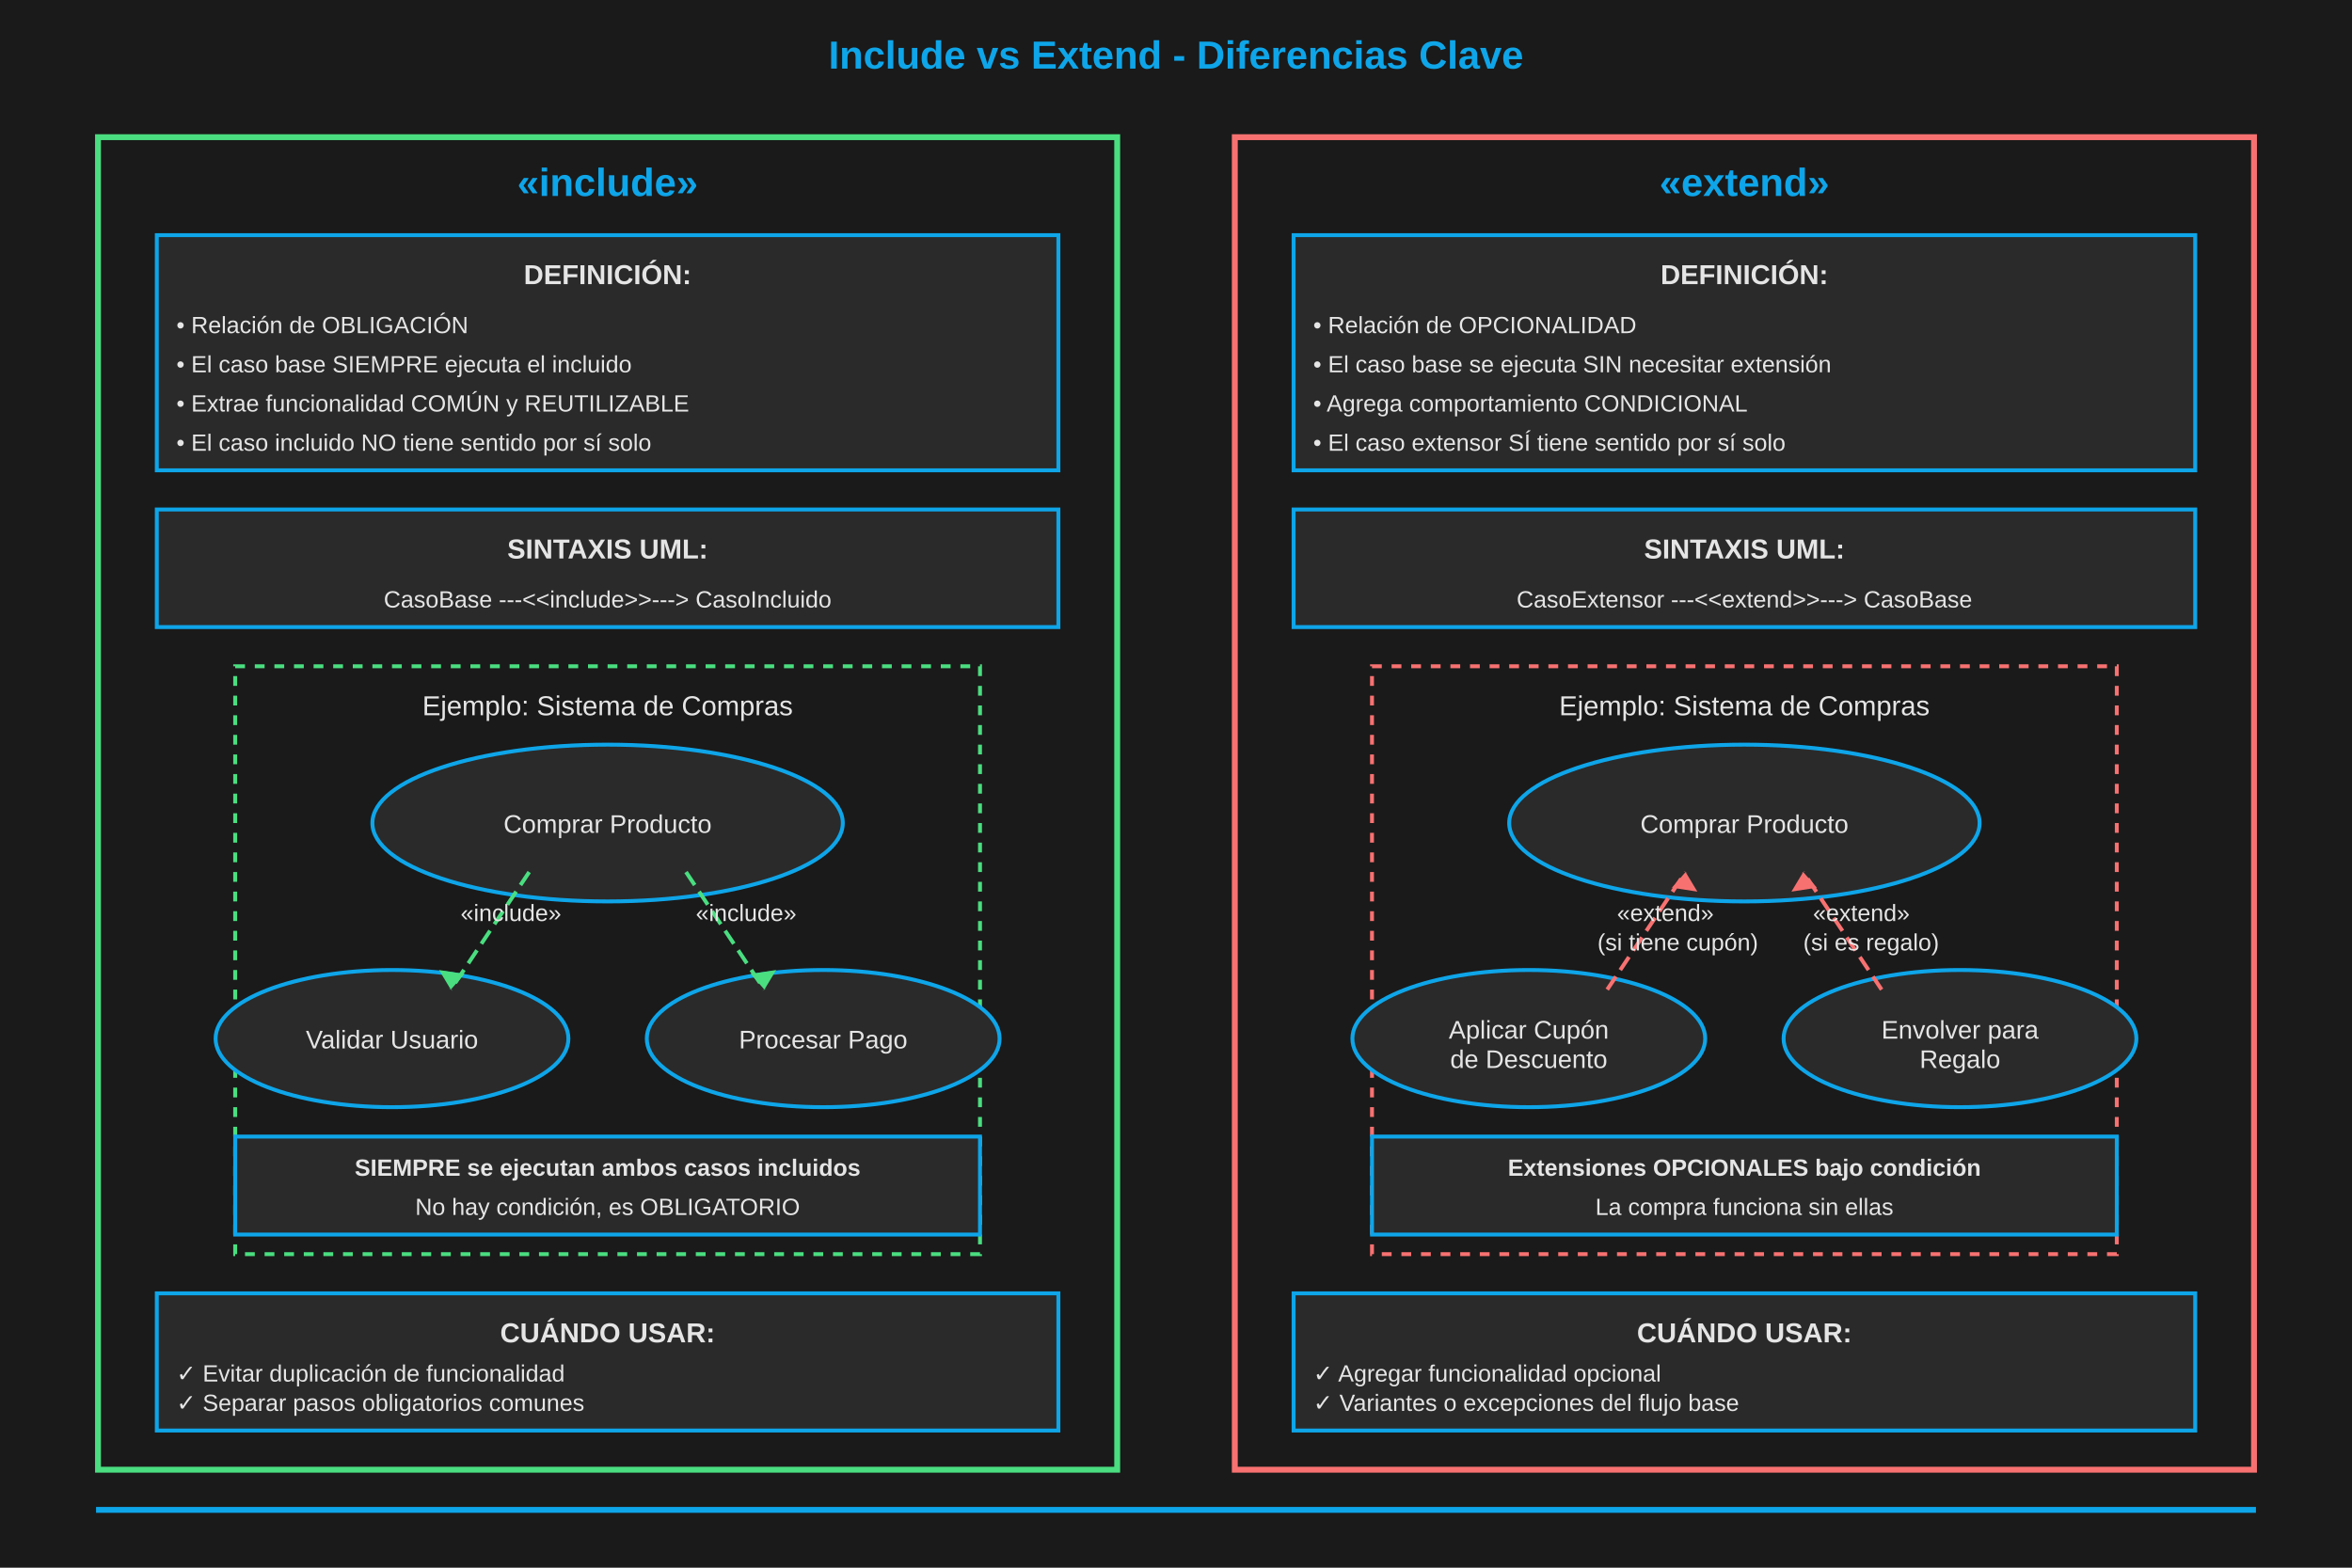
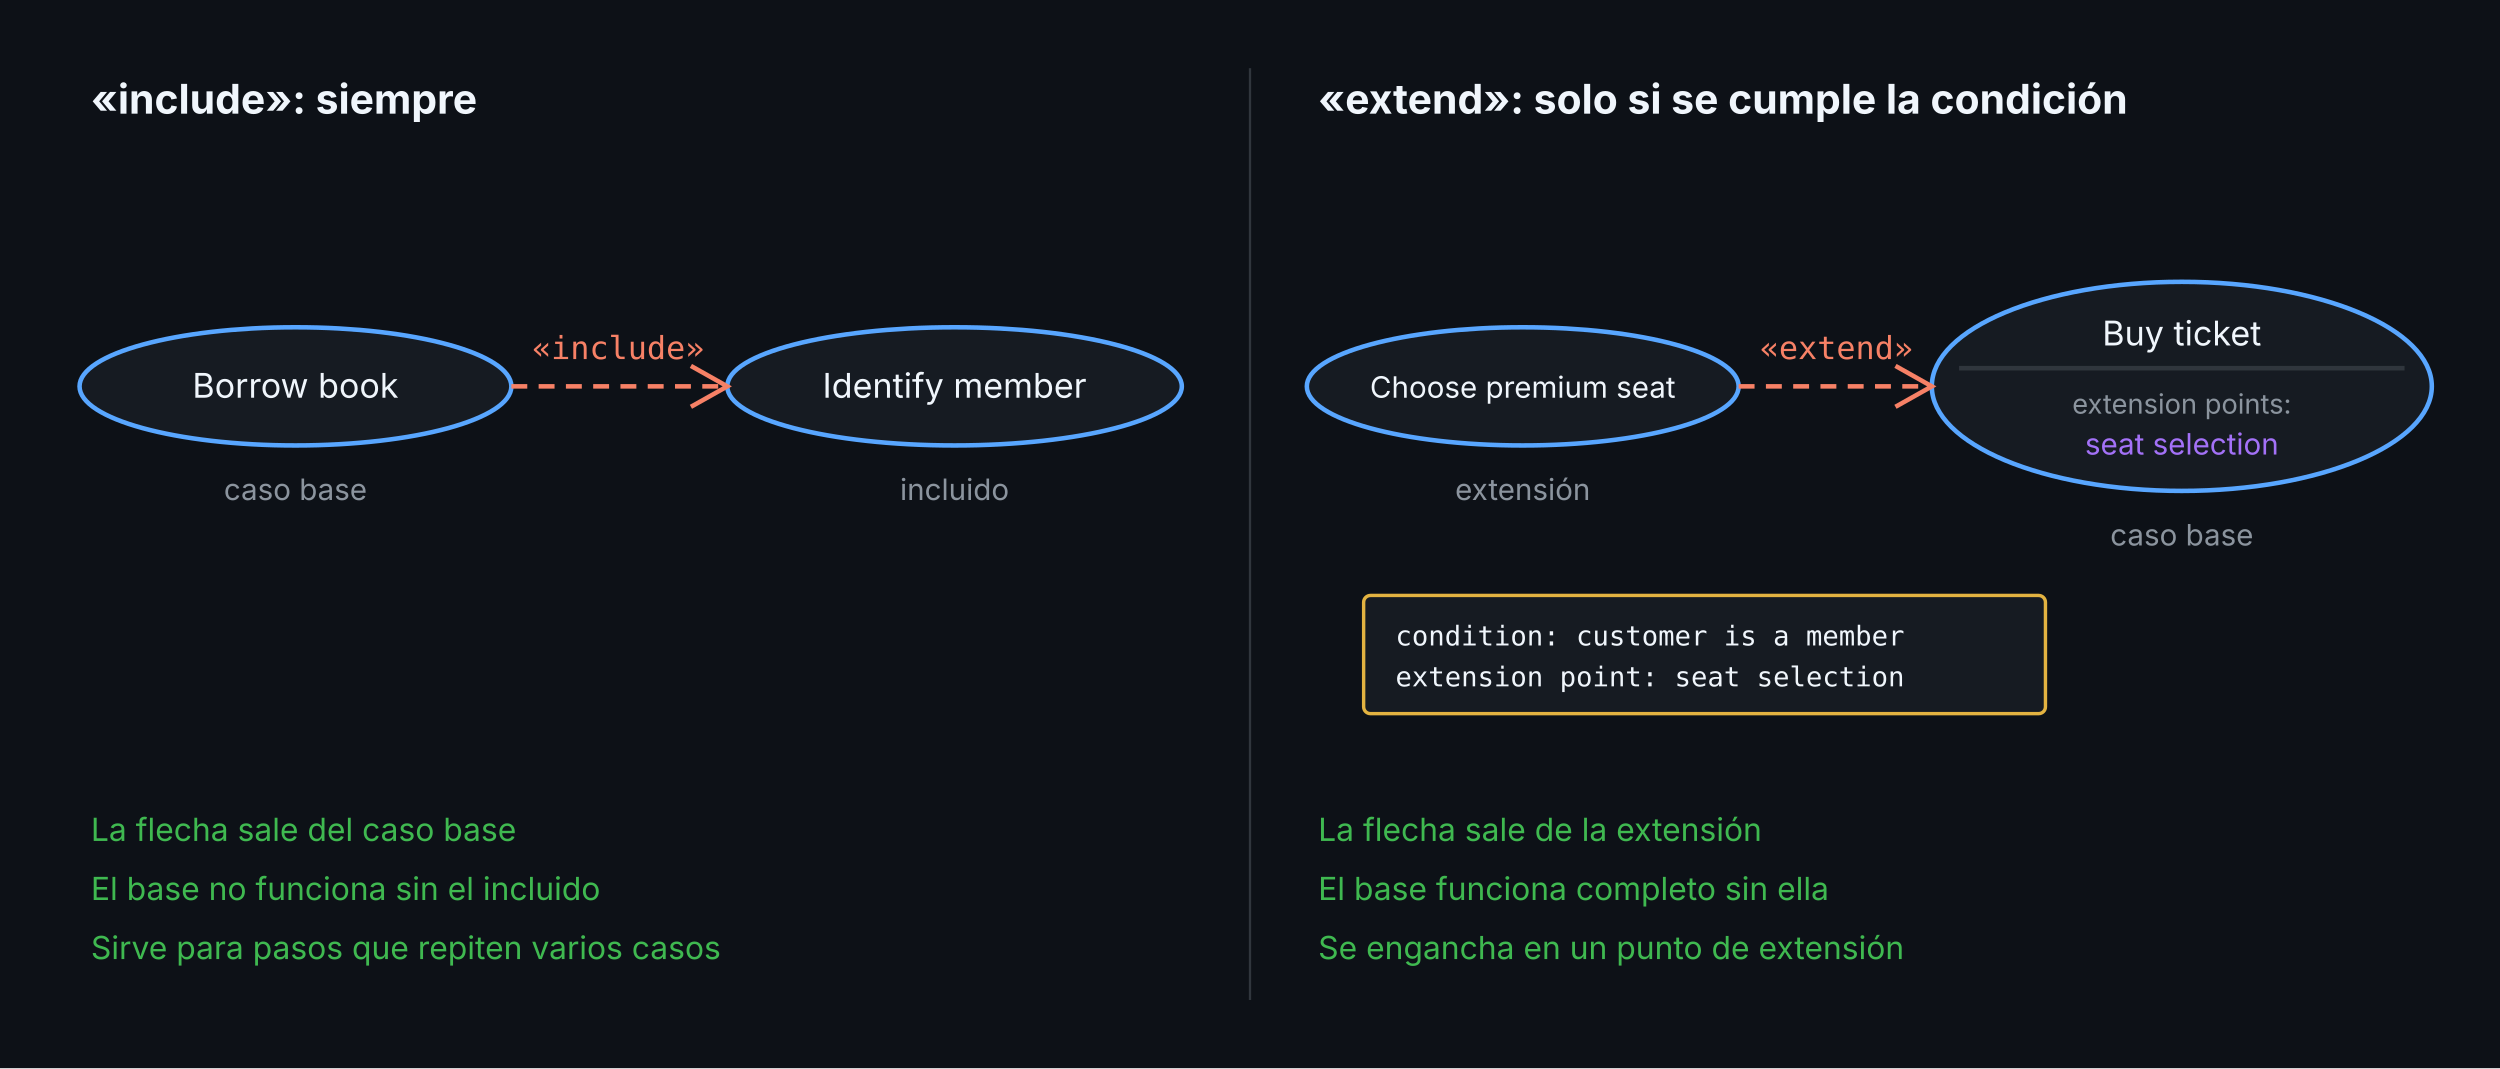
- <svg xmlns="http://www.w3.org/2000/svg" viewBox="0 0 1200 800">
-   <defs>
-     <style>
-       .bg { fill: #1a1a1a; }
-       .box { fill: #2a2a2a; stroke: #0ea5e9; stroke-width: 2; }
-       .arrow-include { stroke: #4ade80; stroke-width: 2; fill: none; stroke-dasharray: 8,4; }
-       .arrow-extend { stroke: #f87171; stroke-width: 2; fill: none; stroke-dasharray: 8,4; }
-       .text { fill: #e5e5e5; font-family: Arial, Helvetica, sans-serif; font-size: 14px; }
-       .text-small { fill: #e5e5e5; font-family: Arial, Helvetica, sans-serif; font-size: 12px; }
-       .text-title { fill: #0ea5e9; font-family: Arial, Helvetica, sans-serif; font-size: 20px; font-weight: bold; }
-       .text-use-case { fill: #e5e5e5; font-family: Arial, Helvetica, sans-serif; font-size: 13px; }
-     </style>
-   </defs>
-   <rect class="bg" width="1200" height="800" />
-   <text x="600" y="35" class="text-title" text-anchor="middle">Include vs Extend - Diferencias Clave</text>
-   <rect fill="none" stroke="#4ade80" stroke-width="3" x="50" y="70" width="520" height="680" />
-   <text x="310" y="100" class="text-title" text-anchor="middle" fill="#4ade80">«include»</text>
-   <rect class="box" x="80" y="120" width="460" height="120" stroke="#4ade80" />
-   <text x="310" y="145" class="text" text-anchor="middle" font-weight="bold">DEFINICIÓN:</text>
-   <text x="90" y="170" class="text-small">• Relación de OBLIGACIÓN</text>
-   <text x="90" y="190" class="text-small">• El caso base SIEMPRE ejecuta el incluido</text>
-   <text x="90" y="210" class="text-small">• Extrae funcionalidad COMÚN y REUTILIZABLE</text>
-   <text x="90" y="230" class="text-small">• El caso incluido NO tiene sentido por sí solo</text>
-   <rect class="box" x="80" y="260" width="460" height="60" stroke="#4ade80" />
-   <text x="310" y="285" class="text" text-anchor="middle" font-weight="bold">SINTAXIS UML:</text>
-   <text x="310" y="310" class="text-small" text-anchor="middle" font-family="monospace">CasoBase ---&lt;&lt;include&gt;&gt;---&gt; CasoIncluido</text>
-   <rect fill="none" stroke="#4ade80" stroke-width="2" stroke-dasharray="5,5" x="120" y="340" width="380" height="300" />
-   <text x="310" y="365" class="text" text-anchor="middle" fill="#4ade80">Ejemplo: Sistema de Compras</text>
-   <ellipse cx="310" cy="420" rx="120" ry="40" class="box" stroke="#4ade80" />
-   <text x="310" y="425" class="text-use-case" text-anchor="middle">Comprar Producto</text>
-   <ellipse cx="200" cy="530" rx="90" ry="35" class="box" stroke="#4ade80" />
-   <text x="200" y="535" class="text-use-case" text-anchor="middle">Validar Usuario</text>
-   <path class="arrow-include" d="M 270 445 L 230 505" />
-   <polygon fill="#4ade80" points="230,505 237,497 224,495" />
-   <text x="235" y="470" class="text-small" fill="#4ade80">«include»</text>
-   <ellipse cx="420" cy="530" rx="90" ry="35" class="box" stroke="#4ade80" />
-   <text x="420" y="535" class="text-use-case" text-anchor="middle">Procesar Pago</text>
-   <path class="arrow-include" d="M 350 445 L 390 505" />
-   <polygon fill="#4ade80" points="390,505 383,497 396,495" />
-   <text x="355" y="470" class="text-small" fill="#4ade80">«include»</text>
-   <rect class="box" x="120" y="580" width="380" height="50" fill="#2a3a2a" stroke="#4ade80" />
-   <text x="310" y="600" class="text-small" text-anchor="middle" font-weight="bold" fill="#4ade80">SIEMPRE se ejecutan ambos casos incluidos</text>
-   <text x="310" y="620" class="text-small" text-anchor="middle">No hay condición, es OBLIGATORIO</text>
-   <rect class="box" x="80" y="660" width="460" height="70" stroke="#4ade80" />
-   <text x="310" y="685" class="text" text-anchor="middle" font-weight="bold">CUÁNDO USAR:</text>
-   <text x="90" y="705" class="text-small">✓ Evitar duplicación de funcionalidad</text>
-   <text x="90" y="720" class="text-small">✓ Separar pasos obligatorios comunes</text>
-   <rect fill="none" stroke="#f87171" stroke-width="3" x="630" y="70" width="520" height="680" />
-   <text x="890" y="100" class="text-title" text-anchor="middle" fill="#f87171">«extend»</text>
-   <rect class="box" x="660" y="120" width="460" height="120" stroke="#f87171" />
-   <text x="890" y="145" class="text" text-anchor="middle" font-weight="bold">DEFINICIÓN:</text>
-   <text x="670" y="170" class="text-small">• Relación de OPCIONALIDAD</text>
-   <text x="670" y="190" class="text-small">• El caso base se ejecuta SIN necesitar extensión</text>
-   <text x="670" y="210" class="text-small">• Agrega comportamiento CONDICIONAL</text>
-   <text x="670" y="230" class="text-small">• El caso extensor SÍ tiene sentido por sí solo</text>
-   <rect class="box" x="660" y="260" width="460" height="60" stroke="#f87171" />
-   <text x="890" y="285" class="text" text-anchor="middle" font-weight="bold">SINTAXIS UML:</text>
-   <text x="890" y="310" class="text-small" text-anchor="middle" font-family="monospace">CasoExtensor ---&lt;&lt;extend&gt;&gt;---&gt; CasoBase</text>
-   <rect fill="none" stroke="#f87171" stroke-width="2" stroke-dasharray="5,5" x="700" y="340" width="380" height="300" />
-   <text x="890" y="365" class="text" text-anchor="middle" fill="#f87171">Ejemplo: Sistema de Compras</text>
-   <ellipse cx="890" cy="420" rx="120" ry="40" class="box" stroke="#f87171" />
-   <text x="890" y="425" class="text-use-case" text-anchor="middle">Comprar Producto</text>
-   <ellipse cx="780" cy="530" rx="90" ry="35" class="box" stroke="#f87171" />
-   <text x="780" y="530" class="text-use-case" text-anchor="middle">Aplicar Cupón</text>
-   <text x="780" y="545" class="text-use-case" text-anchor="middle" font-size="11px">de Descuento</text>
-   <path class="arrow-extend" d="M 820 505 L 860 445" />
-   <polygon fill="#f87171" points="860,445 853,453 866,455" />
-   <text x="825" y="470" class="text-small" fill="#f87171">«extend»</text>
-   <text x="815" y="485" class="text-small" fill="#fbbf24">(si tiene cupón)</text>
-   <ellipse cx="1000" cy="530" rx="90" ry="35" class="box" stroke="#f87171" />
-   <text x="1000" y="530" class="text-use-case" text-anchor="middle">Envolver para</text>
-   <text x="1000" y="545" class="text-use-case" text-anchor="middle" font-size="11px">Regalo</text>
-   <path class="arrow-extend" d="M 960 505 L 920 445" />
-   <polygon fill="#f87171" points="920,445 927,453 914,455" />
-   <text x="925" y="470" class="text-small" fill="#f87171">«extend»</text>
-   <text x="920" y="485" class="text-small" fill="#fbbf24">(si es regalo)</text>
-   <rect class="box" x="700" y="580" width="380" height="50" fill="#3a2a2a" stroke="#f87171" />
-   <text x="890" y="600" class="text-small" text-anchor="middle" font-weight="bold" fill="#f87171">Extensiones OPCIONALES bajo condición</text>
-   <text x="890" y="620" class="text-small" text-anchor="middle">La compra funciona sin ellas</text>
-   <rect class="box" x="660" y="660" width="460" height="70" stroke="#f87171" />
-   <text x="890" y="685" class="text" text-anchor="middle" font-weight="bold">CUÁNDO USAR:</text>
-   <text x="670" y="705" class="text-small">✓ Agregar funcionalidad opcional</text>
-   <text x="670" y="720" class="text-small">✓ Variantes o excepciones del flujo base</text>
-   <rect class="box" x="50" y="770" width="1100" height="1" stroke="none" fill="#4ade80" />
+ <svg xmlns="http://www.w3.org/2000/svg" viewBox="0 0 1100 470" role="img">
+   <rect width="1100" height="470" fill="#0d1117" />
+   <text x="40" y="50" font-family="Inter, system-ui, -apple-system, sans-serif" font-size="18" font-weight="bold" fill="#f0f6fc">«include»: siempre</text>
+   <text x="580" y="50" font-family="Inter, system-ui, -apple-system, sans-serif" font-size="18" font-weight="bold" fill="#f0f6fc">«extend»: solo si se cumple la condición</text>
+   <line x1="550" y1="30" x2="550" y2="440" stroke="#30363d" stroke-width="1" />
+   <ellipse cx="130" cy="170" rx="95" ry="26" fill="#161b22" stroke="#58a6ff" stroke-width="2" />
+   <text x="130" y="175" text-anchor="middle" font-family="Inter, system-ui, -apple-system, sans-serif" font-size="15" fill="#f0f6fc">Borrow book</text>
+   <ellipse cx="420" cy="170" rx="100" ry="26" fill="#161b22" stroke="#58a6ff" stroke-width="2" />
+   <text x="420" y="175" text-anchor="middle" font-family="Inter, system-ui, -apple-system, sans-serif" font-size="15" fill="#f0f6fc">Identify member</text>
+   <line x1="225" y1="170" x2="320" y2="170" stroke="#f78166" stroke-width="2" stroke-dasharray="7 5" />
+   <polyline points="304,161 320,170 304,179" fill="none" stroke="#f78166" stroke-width="2" />
+   <text x="272" y="158" text-anchor="middle" font-family="ui-monospace, SFMono-Regular, Menlo, monospace" font-size="14" fill="#f78166">«include»</text>
+   <text x="130" y="220" text-anchor="middle" font-family="Inter, system-ui, -apple-system, sans-serif" font-size="13" fill="#8b949e">caso base</text>
+   <text x="420" y="220" text-anchor="middle" font-family="Inter, system-ui, -apple-system, sans-serif" font-size="13" fill="#8b949e">incluido</text>
+   <ellipse cx="960" cy="170" rx="110" ry="46" fill="#161b22" stroke="#58a6ff" stroke-width="2" />
+   <text x="960" y="152" text-anchor="middle" font-family="Inter, system-ui, -apple-system, sans-serif" font-size="15" fill="#f0f6fc">Buy ticket</text>
+   <line x1="862" y1="162" x2="1058" y2="162" stroke="#30363d" stroke-width="2" />
+   <text x="960" y="182" text-anchor="middle" font-family="Inter, system-ui, -apple-system, sans-serif" font-size="12" fill="#8b949e">extension points:</text>
+   <text x="960" y="200" text-anchor="middle" font-family="Inter, system-ui, -apple-system, sans-serif" font-size="13" fill="#a371f7">seat selection</text>
+   <ellipse cx="670" cy="170" rx="95" ry="26" fill="#161b22" stroke="#58a6ff" stroke-width="2" />
+   <text x="670" y="175" text-anchor="middle" font-family="Inter, system-ui, -apple-system, sans-serif" font-size="13" fill="#f0f6fc">Choose premium seat</text>
+   <line x1="765" y1="170" x2="850" y2="170" stroke="#f78166" stroke-width="2" stroke-dasharray="7 5" />
+   <polyline points="834,161 850,170 834,179" fill="none" stroke="#f78166" stroke-width="2" />
+   <text x="808" y="158" text-anchor="middle" font-family="ui-monospace, SFMono-Regular, Menlo, monospace" font-size="14" fill="#f78166">«extend»</text>
+   <text x="670" y="220" text-anchor="middle" font-family="Inter, system-ui, -apple-system, sans-serif" font-size="13" fill="#8b949e">extensión</text>
+   <text x="960" y="240" text-anchor="middle" font-family="Inter, system-ui, -apple-system, sans-serif" font-size="13" fill="#8b949e">caso base</text>
+   <rect x="600" y="262" width="300" height="52" rx="3" fill="#161b22" stroke="#e3b341" stroke-width="1.5" />
+   <text x="614" y="284" font-family="ui-monospace, SFMono-Regular, Menlo, monospace" font-size="12" fill="#f0f6fc">condition: customer is a member</text>
+   <text x="614" y="302" font-family="ui-monospace, SFMono-Regular, Menlo, monospace" font-size="12" fill="#f0f6fc">extension point: seat selection</text>
+   <text x="40" y="370" font-family="Inter, system-ui, -apple-system, sans-serif" font-size="14" fill="#3fb950">La flecha sale del caso base</text>
+   <text x="40" y="396" font-family="Inter, system-ui, -apple-system, sans-serif" font-size="14" fill="#3fb950">El base no funciona sin el incluido</text>
+   <text x="40" y="422" font-family="Inter, system-ui, -apple-system, sans-serif" font-size="14" fill="#3fb950">Sirve para pasos que repiten varios casos</text>
+   <text x="580" y="370" font-family="Inter, system-ui, -apple-system, sans-serif" font-size="14" fill="#3fb950">La flecha sale de la extensión</text>
+   <text x="580" y="396" font-family="Inter, system-ui, -apple-system, sans-serif" font-size="14" fill="#3fb950">El base funciona completo sin ella</text>
+   <text x="580" y="422" font-family="Inter, system-ui, -apple-system, sans-serif" font-size="14" fill="#3fb950">Se engancha en un punto de extensión</text>
</svg>
